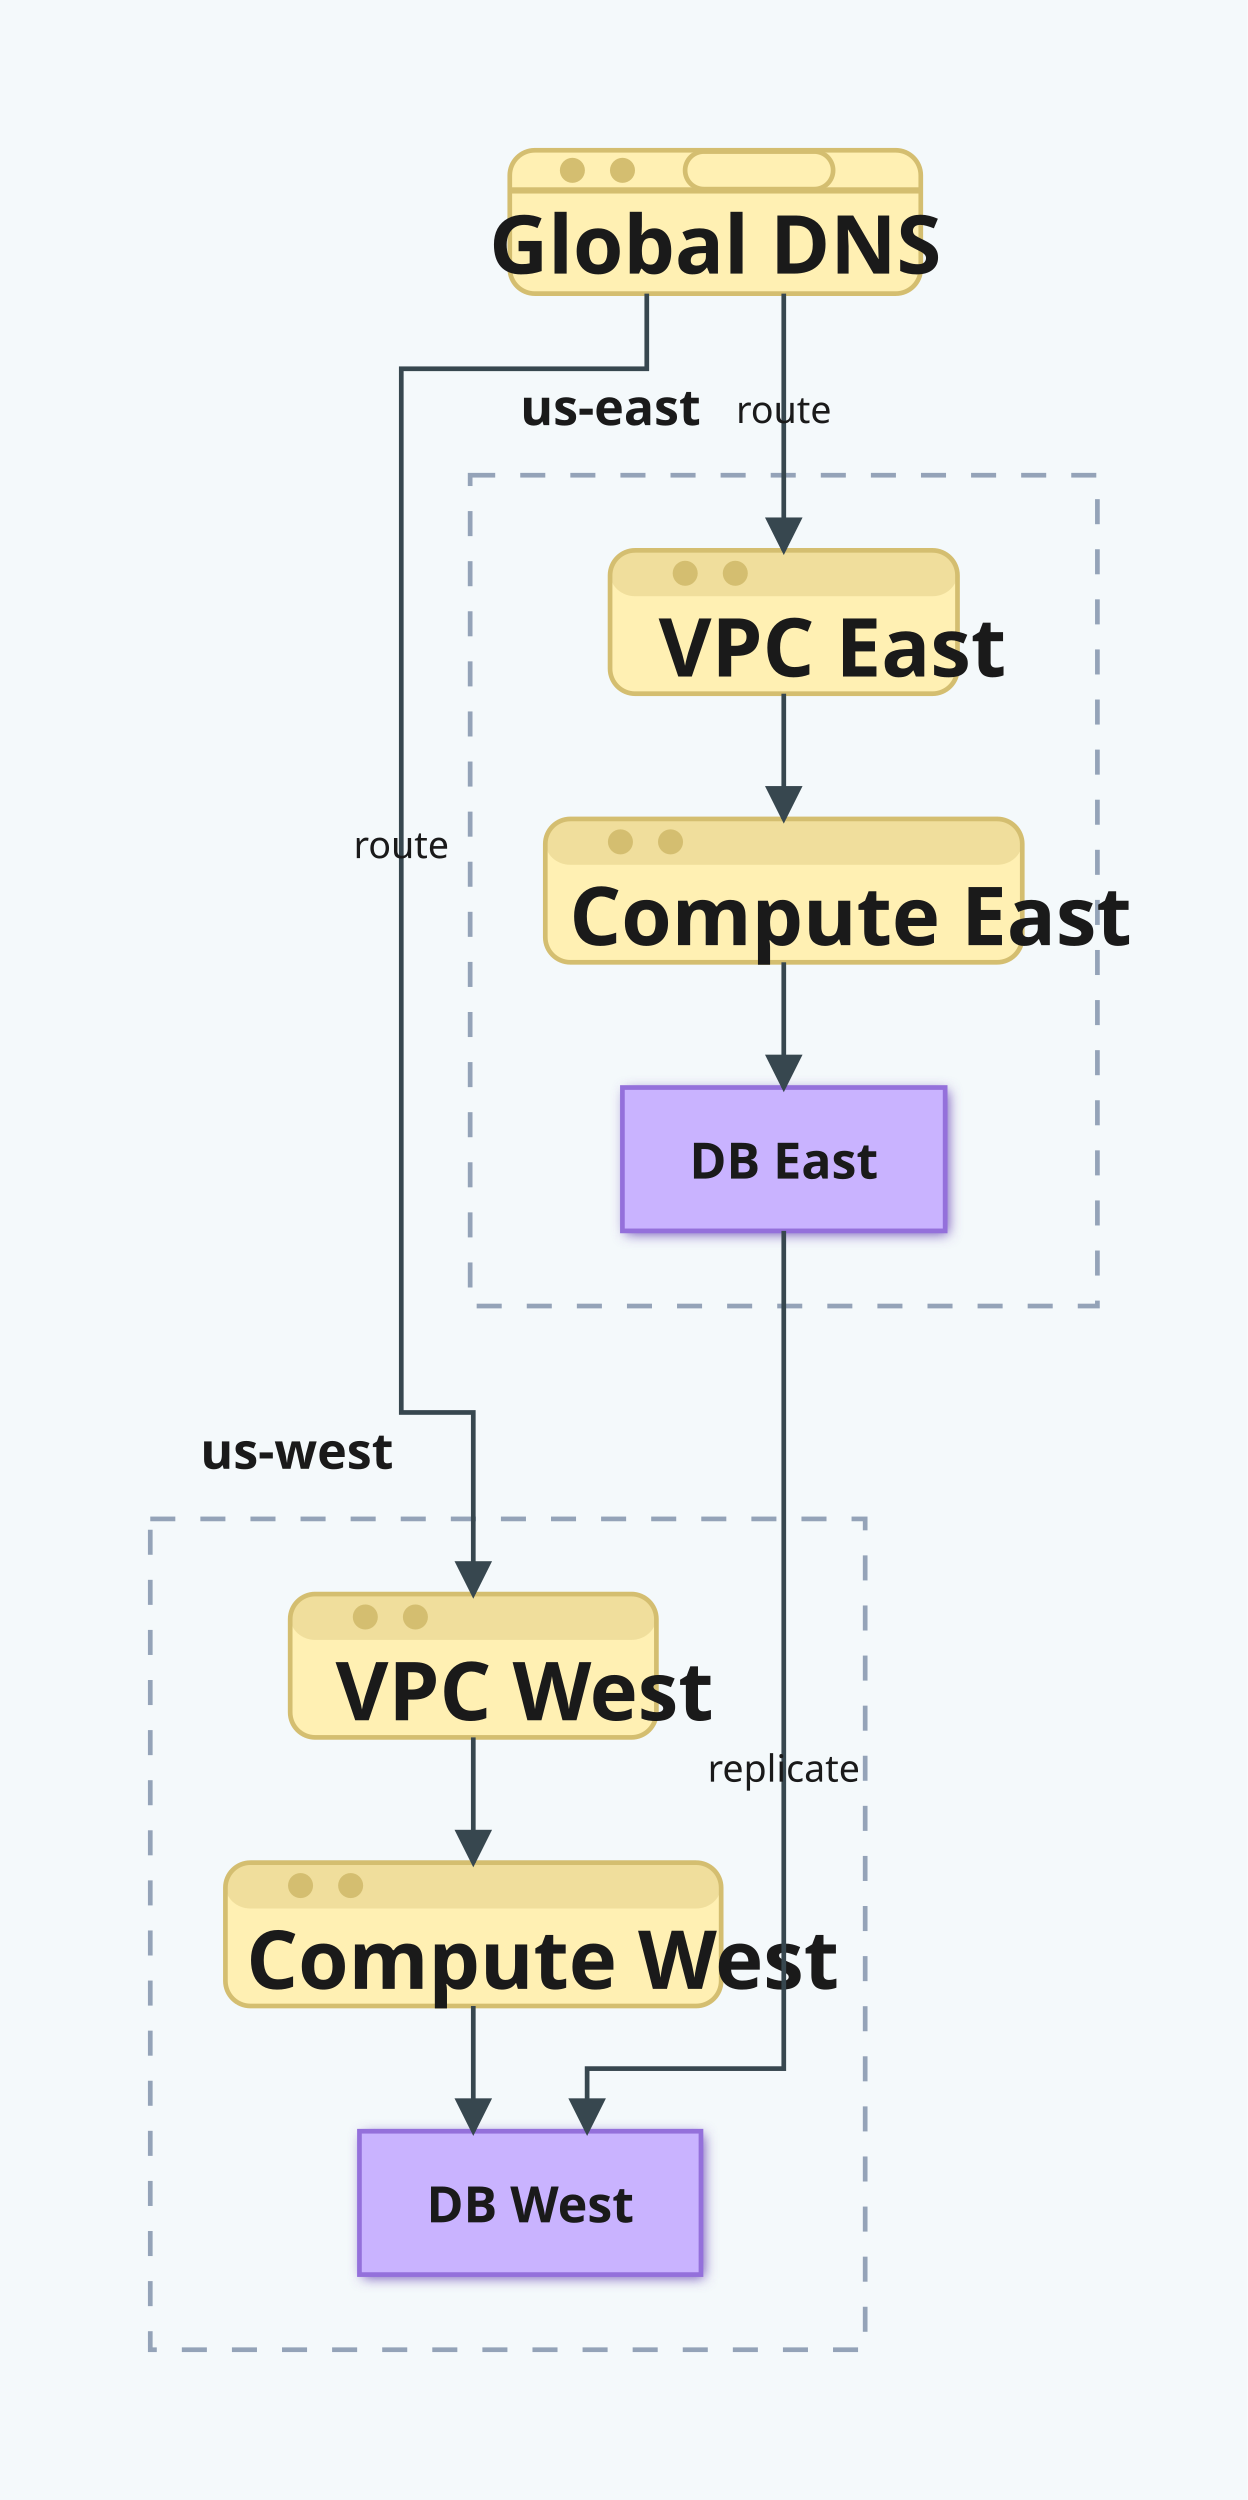
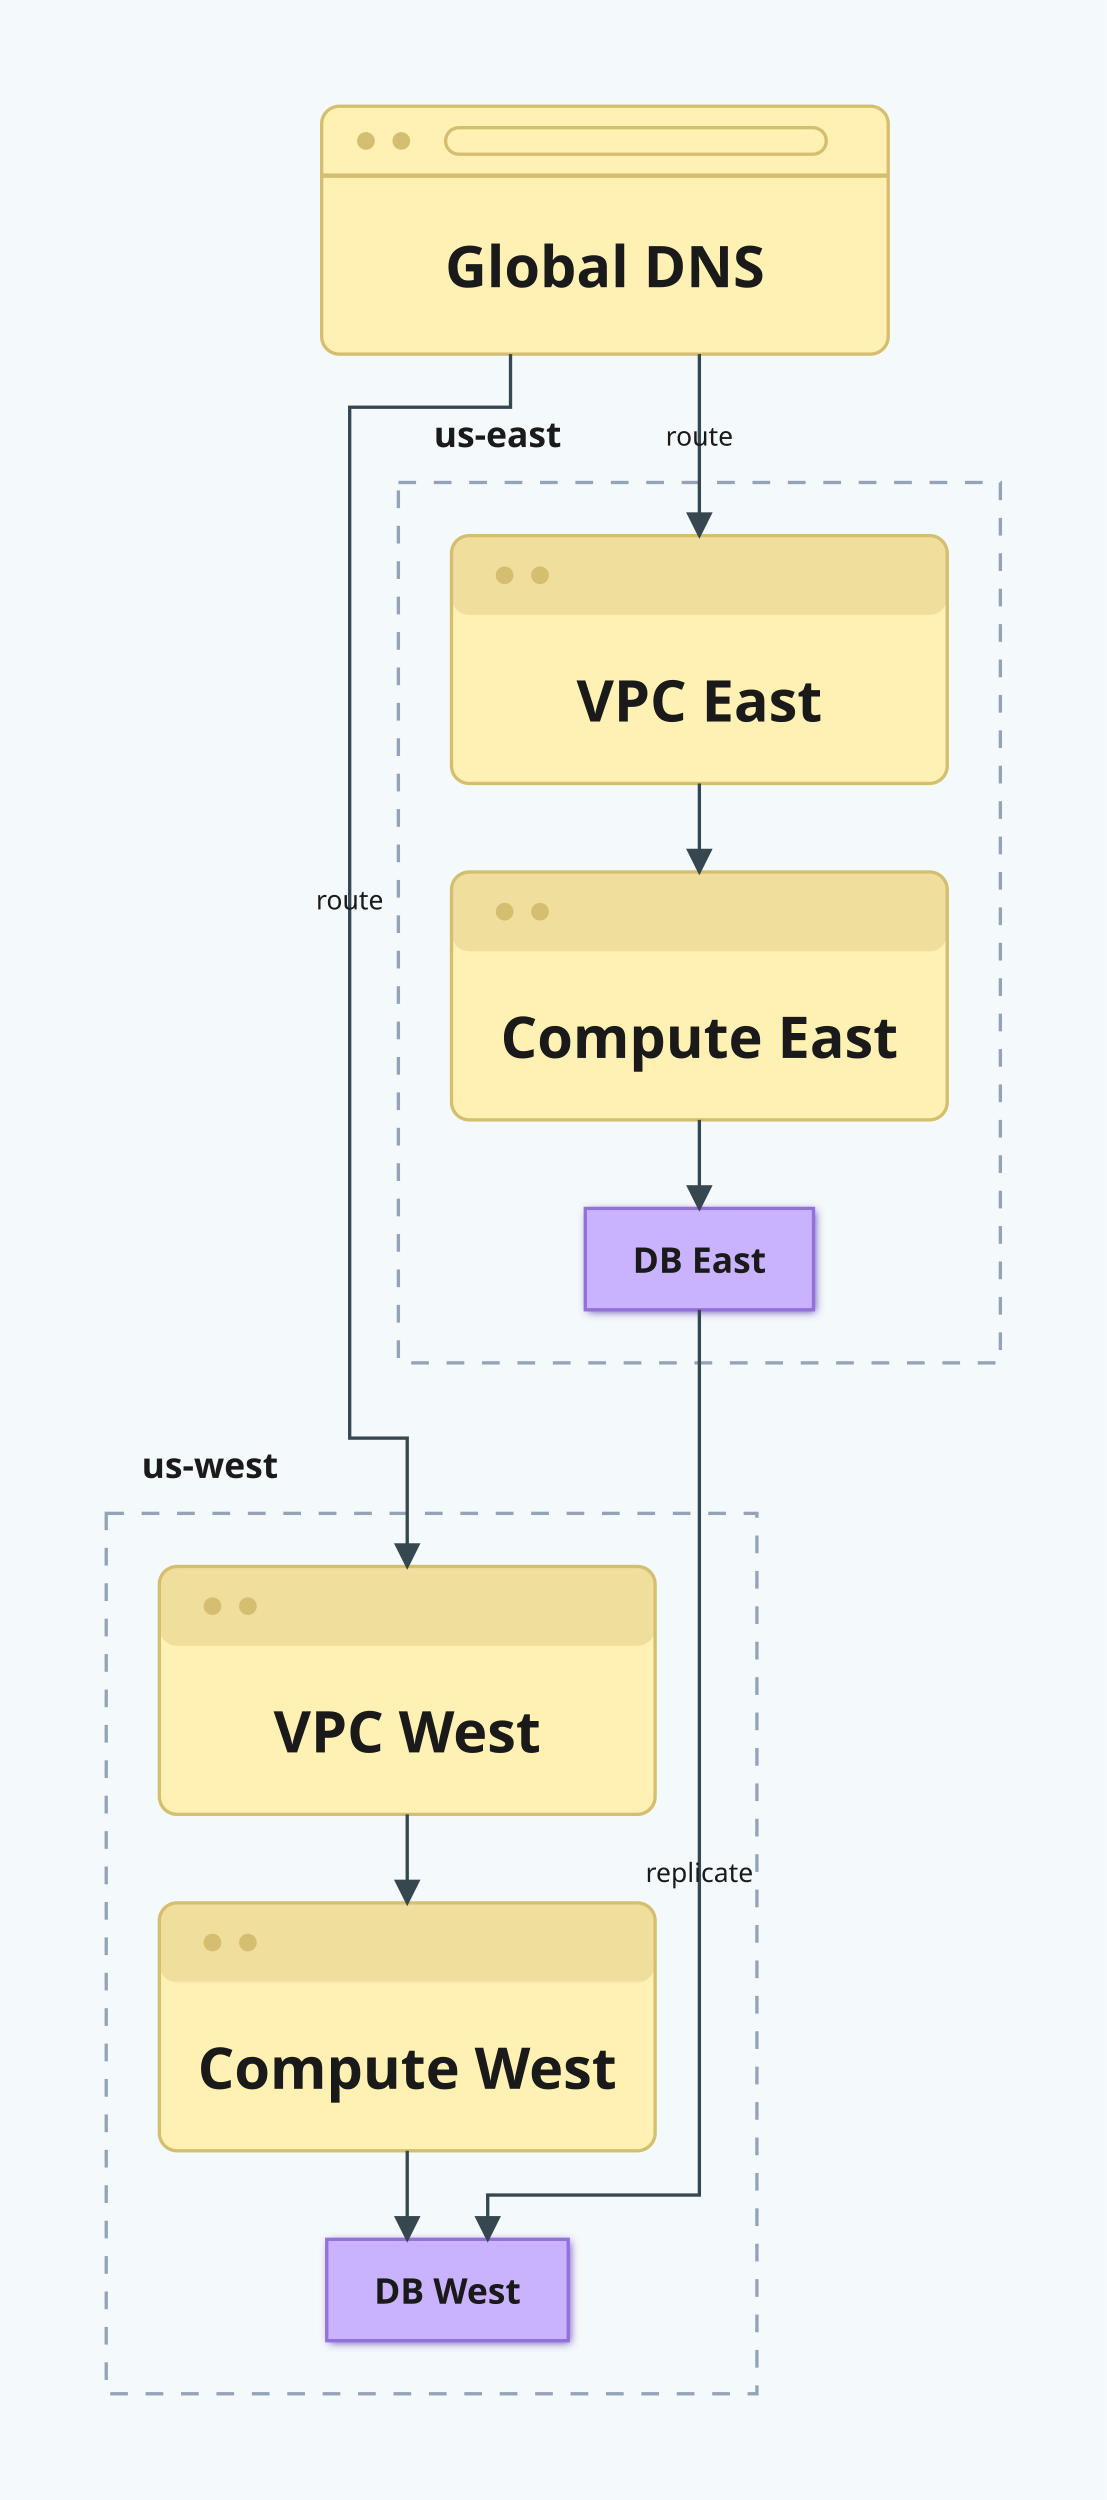
- <svg xmlns="http://www.w3.org/2000/svg" viewBox="0 0 199.264 399.272">
+ <svg xmlns="http://www.w3.org/2000/svg" viewBox="0 0 250 564.792">
  <defs>
    <filter id="cora-shadow-blur" x="-50%" y="-50%" width="200%" height="200%">
      <feGaussianBlur stdDeviation="1" />
    </filter>
    <marker id="cora-marker-arrow" markerWidth="8" markerHeight="8" refX="7" refY="4" orient="auto" markerUnits="strokeWidth">
      <path d="M 0 0 L 8 4 L 0 8 z" fill="#37474F" />
    </marker>
    <marker id="cora-marker-circle" markerWidth="8" markerHeight="8" refX="4" refY="4" orient="auto" markerUnits="strokeWidth">
      <circle cx="4" cy="4" r="3" fill="none" stroke="#37474F" stroke-width="1.5" />
    </marker>
    <marker id="cora-marker-filled-circle" markerWidth="8" markerHeight="8" refX="4" refY="4" orient="auto" markerUnits="strokeWidth">
      <circle cx="4" cy="4" r="3" fill="#37474F" />
    </marker>
  </defs>
-   <rect x="0" y="0" width="199.264" height="399.272" fill="#F4F9FB" />
+   <rect x="0" y="0" width="250" height="564.792" fill="#F4F9FB" />
  <g id="groups">
    <g>
-       <rect x="75.088" y="75.896" width="100.176" height="132.688" fill="none" stroke="#94A3B8" stroke-width="0.75" stroke-dasharray="4 4" />
-       <text x="83.088" y="67.896" font-family="'Noto Sans', sans-serif" font-size="8" font-weight="600" fill="#1A1A1A">us-east</text>
+       <rect x="90" y="109" width="136" height="198.896" fill="none" stroke="#94A3B8" stroke-width="0.75" stroke-dasharray="4 4" />
+       <text x="98" y="101" font-family="'Noto Sans', sans-serif" font-size="8" font-weight="600" fill="#1A1A1A">us-east</text>
    </g>
    <g>
-       <rect x="24" y="242.584" width="114.176" height="132.688" fill="none" stroke="#94A3B8" stroke-width="0.75" stroke-dasharray="4 4" />
-       <text x="32" y="234.584" font-family="'Noto Sans', sans-serif" font-size="8" font-weight="600" fill="#1A1A1A">us-west</text>
+       <rect x="24" y="341.896" width="147" height="198.896" fill="none" stroke="#94A3B8" stroke-width="0.75" stroke-dasharray="4 4" />
+       <text x="32" y="333.896" font-family="'Noto Sans', sans-serif" font-size="8" font-weight="600" fill="#1A1A1A">us-west</text>
    </g>
  </g>
  <g id="nodes">
    <g>
-       <rect x="81.416" y="24" width="65.64" height="22.896" rx="4" ry="4" fill="#FFF0B3" stroke="#D4BE70" stroke-width="0.75" />
-       <line x1="81.416" y1="30.411" x2="147.056" y2="30.411" stroke="#D4BE70" stroke-width="1" />
-       <circle cx="91.416" cy="27.205" r="2" fill="#D4BE70" />
-       <circle cx="99.416" cy="27.205" r="2" fill="#D4BE70" />
-       <rect x="109.416" y="24.205" width="23.64" height="6" rx="3" fill="#FFF0B3" stroke="#D4BE70" stroke-width="0.75" />
-       <text x="114.236" y="43.697" text-anchor="middle" font-family="'Noto Sans', sans-serif" font-size="13" font-weight="600" fill="#1A1A1A">Global DNS</text>
+       <rect x="72.667" y="24" width="128" height="56" rx="4" ry="4" fill="#FFF0B3" stroke="#D4BE70" stroke-width="0.75" />
+       <line x1="72.667" y1="39.68" x2="200.667" y2="39.68" stroke="#D4BE70" stroke-width="1" />
+       <circle cx="82.667" cy="31.84" r="2" fill="#D4BE70" />
+       <circle cx="90.667" cy="31.84" r="2" fill="#D4BE70" />
+       <rect x="100.667" y="28.84" width="86" height="6" rx="3" fill="#FFF0B3" stroke="#D4BE70" stroke-width="0.75" />
+       <text x="136.667" y="64.884" text-anchor="middle" font-family="'Noto Sans', sans-serif" font-size="13" font-weight="600" fill="#1A1A1A">Global DNS</text>
    </g>
    <g>
-       <rect x="97.432" y="87.896" width="55.488" height="22.896" rx="4" ry="4" fill="#FFF0B3" stroke="#D4BE70" stroke-width="0.75" />
-       <rect x="97.432" y="87.896" width="55.488" height="7.327" rx="4" ry="4" fill="#D4BE70" opacity="0.35" />
-       <circle cx="109.432" cy="91.559" r="2" fill="#D4BE70" />
-       <circle cx="117.432" cy="91.559" r="2" fill="#D4BE70" />
-       <rect x="109.432" y="105.223" width="15.537" height="-4.431" rx="3" fill="#D4BE70" opacity="0.18" />
-       <text x="132.944" y="108.051" text-anchor="middle" font-family="'Noto Sans', sans-serif" font-size="13" font-weight="600" fill="#1A1A1A">VPC East</text>
+       <rect x="102" y="121" width="112" height="56" rx="4" ry="4" fill="#FFF0B3" stroke="#D4BE70" stroke-width="0.75" />
+       <rect x="102" y="121" width="112" height="17.92" rx="4" ry="4" fill="#D4BE70" opacity="0.35" />
+       <circle cx="114" cy="129.96" r="2" fill="#D4BE70" />
+       <circle cx="122" cy="129.96" r="2" fill="#D4BE70" />
+       <text x="158" y="163.004" text-anchor="middle" font-family="'Noto Sans', sans-serif" font-size="13" font-weight="600" fill="#1A1A1A">VPC East</text>
    </g>
    <g>
-       <rect x="87.088" y="130.792" width="76.176" height="22.896" rx="4" ry="4" fill="#FFF0B3" stroke="#D4BE70" stroke-width="0.75" />
-       <rect x="87.088" y="130.792" width="76.176" height="7.327" rx="4" ry="4" fill="#D4BE70" opacity="0.35" />
-       <circle cx="99.088" cy="134.455" r="2" fill="#D4BE70" />
-       <circle cx="107.088" cy="134.455" r="2" fill="#D4BE70" />
-       <rect x="99.088" y="148.119" width="21.329" height="-4.431" rx="3" fill="#D4BE70" opacity="0.18" />
-       <text x="135.841" y="150.947" text-anchor="middle" font-family="'Noto Sans', sans-serif" font-size="13" font-weight="600" fill="#1A1A1A">Compute East</text>
+       <rect x="102" y="197" width="112" height="56" rx="4" ry="4" fill="#FFF0B3" stroke="#D4BE70" stroke-width="0.75" />
+       <rect x="102" y="197" width="112" height="17.92" rx="4" ry="4" fill="#D4BE70" opacity="0.35" />
+       <circle cx="114" cy="205.96" r="2" fill="#D4BE70" />
+       <circle cx="122" cy="205.96" r="2" fill="#D4BE70" />
+       <text x="158" y="239.004" text-anchor="middle" font-family="'Noto Sans', sans-serif" font-size="13" font-weight="600" fill="#1A1A1A">Compute East</text>
    </g>
    <g>
      <g filter="url(#cora-shadow-blur)">
-         <rect x="99.904" y="174.188" width="51.544" height="22.896" fill="#7050B8" />
+         <rect x="132.728" y="273.5" width="51.544" height="22.896" fill="#7050B8" />
      </g>
-       <rect x="99.404" y="173.688" width="51.544" height="22.896" fill="#C9B3FF" stroke="#9470DB" stroke-width="0.75" />
-       <text x="125.176" y="188.24" text-anchor="middle" font-family="'Noto Sans', sans-serif" font-size="8" font-weight="600" fill="#1A1A1A">DB East</text>
+       <rect x="132.228" y="273" width="51.544" height="22.896" fill="#C9B3FF" stroke="#9470DB" stroke-width="0.75" />
+       <text x="158" y="287.552" text-anchor="middle" font-family="'Noto Sans', sans-serif" font-size="8" font-weight="600" fill="#1A1A1A">DB East</text>
    </g>
    <g>
-       <rect x="46.344" y="254.584" width="58.488" height="22.896" rx="4" ry="4" fill="#FFF0B3" stroke="#D4BE70" stroke-width="0.75" />
-       <rect x="46.344" y="254.584" width="58.488" height="7.327" rx="4" ry="4" fill="#D4BE70" opacity="0.35" />
-       <circle cx="58.344" cy="258.247" r="2" fill="#D4BE70" />
-       <circle cx="66.344" cy="258.247" r="2" fill="#D4BE70" />
-       <rect x="58.344" y="271.911" width="16.377" height="-4.431" rx="3" fill="#D4BE70" opacity="0.18" />
-       <text x="83.776" y="274.739" text-anchor="middle" font-family="'Noto Sans', sans-serif" font-size="13" font-weight="600" fill="#1A1A1A">VPC West</text>
+       <rect x="36" y="353.896" width="112" height="56" rx="4" ry="4" fill="#FFF0B3" stroke="#D4BE70" stroke-width="0.75" />
+       <rect x="36" y="353.896" width="112" height="17.92" rx="4" ry="4" fill="#D4BE70" opacity="0.35" />
+       <circle cx="48" cy="362.856" r="2" fill="#D4BE70" />
+       <circle cx="56" cy="362.856" r="2" fill="#D4BE70" />
+       <text x="92" y="395.9" text-anchor="middle" font-family="'Noto Sans', sans-serif" font-size="13" font-weight="600" fill="#1A1A1A">VPC West</text>
    </g>
    <g>
-       <rect x="36" y="297.48" width="79.176" height="22.896" rx="4" ry="4" fill="#FFF0B3" stroke="#D4BE70" stroke-width="0.75" />
-       <rect x="36" y="297.48" width="79.176" height="7.327" rx="4" ry="4" fill="#D4BE70" opacity="0.35" />
-       <circle cx="48" cy="301.143" r="2" fill="#D4BE70" />
-       <circle cx="56" cy="301.143" r="2" fill="#D4BE70" />
-       <rect x="48" y="314.807" width="22.169" height="-4.431" rx="3" fill="#D4BE70" opacity="0.18" />
-       <text x="86.673" y="317.635" text-anchor="middle" font-family="'Noto Sans', sans-serif" font-size="13" font-weight="600" fill="#1A1A1A">Compute West</text>
+       <rect x="36" y="429.896" width="112" height="56" rx="4" ry="4" fill="#FFF0B3" stroke="#D4BE70" stroke-width="0.75" />
+       <rect x="36" y="429.896" width="112" height="17.92" rx="4" ry="4" fill="#D4BE70" opacity="0.35" />
+       <circle cx="48" cy="438.856" r="2" fill="#D4BE70" />
+       <circle cx="56" cy="438.856" r="2" fill="#D4BE70" />
+       <text x="92" y="471.9" text-anchor="middle" font-family="'Noto Sans', sans-serif" font-size="13" font-weight="600" fill="#1A1A1A">Compute West</text>
    </g>
    <g>
      <g filter="url(#cora-shadow-blur)">
-         <rect x="57.907" y="340.876" width="54.544" height="22.896" fill="#7050B8" />
+         <rect x="74.319" y="506.396" width="54.544" height="22.896" fill="#7050B8" />
      </g>
-       <rect x="57.407" y="340.376" width="54.544" height="22.896" fill="#C9B3FF" stroke="#9470DB" stroke-width="0.75" />
-       <text x="84.679" y="354.928" text-anchor="middle" font-family="'Noto Sans', sans-serif" font-size="8" font-weight="600" fill="#1A1A1A">DB West</text>
+       <rect x="73.819" y="505.896" width="54.544" height="22.896" fill="#C9B3FF" stroke="#9470DB" stroke-width="0.75" />
+       <text x="101.091" y="520.448" text-anchor="middle" font-family="'Noto Sans', sans-serif" font-size="8" font-weight="600" fill="#1A1A1A">DB West</text>
    </g>
  </g>
  <g id="edges">
-     <path d="M 125.176 46.896 L 125.176 87.896" fill="none" stroke="#37474F" stroke-width="0.75" marker-end="url(#cora-marker-arrow)" />
-     <path d="M 103.296 46.896 L 103.296 58.896 L 64.088 58.896 L 64.088 225.584 L 75.588 225.584 L 75.588 254.584" fill="none" stroke="#37474F" stroke-width="0.75" marker-end="url(#cora-marker-arrow)" />
-     <path d="M 125.176 110.792 L 125.176 130.792" fill="none" stroke="#37474F" stroke-width="0.75" marker-end="url(#cora-marker-arrow)" />
-     <path d="M 125.176 153.688 L 125.176 173.688" fill="none" stroke="#37474F" stroke-width="0.75" marker-end="url(#cora-marker-arrow)" />
-     <path d="M 75.588 277.48 L 75.588 297.48" fill="none" stroke="#37474F" stroke-width="0.75" marker-end="url(#cora-marker-arrow)" />
-     <path d="M 75.588 320.376 L 75.588 340.376" fill="none" stroke="#37474F" stroke-width="0.75" marker-end="url(#cora-marker-arrow)" />
-     <path d="M 125.176 196.584 L 125.176 330.376 L 93.769 330.376 L 93.769 340.376" fill="none" stroke="#37474F" stroke-width="0.75" marker-end="url(#cora-marker-arrow)" />
+     <path d="M 158 80 L 158 121" fill="none" stroke="#37474F" stroke-width="0.75" marker-end="url(#cora-marker-arrow)" />
+     <path d="M 115.333 80 L 115.333 92 L 79 92 L 79 324.896 L 92 324.896 L 92 353.896" fill="none" stroke="#37474F" stroke-width="0.75" marker-end="url(#cora-marker-arrow)" />
+     <path d="M 158 177 L 158 197" fill="none" stroke="#37474F" stroke-width="0.75" marker-end="url(#cora-marker-arrow)" />
+     <path d="M 158 253 L 158 273" fill="none" stroke="#37474F" stroke-width="0.75" marker-end="url(#cora-marker-arrow)" />
+     <path d="M 92 409.896 L 92 429.896" fill="none" stroke="#37474F" stroke-width="0.75" marker-end="url(#cora-marker-arrow)" />
+     <path d="M 92 485.896 L 92 505.896" fill="none" stroke="#37474F" stroke-width="0.75" marker-end="url(#cora-marker-arrow)" />
+     <path d="M 158 295.896 L 158 495.896 L 110.181 495.896 L 110.181 505.896" fill="none" stroke="#37474F" stroke-width="0.75" marker-end="url(#cora-marker-arrow)" />
  </g>
  <g id="edge-labels">
-     <text x="125.176" y="67.559" text-anchor="middle" font-family="'Noto Sans', sans-serif" font-size="6" font-weight="400" fill="#1A1A1A">route</text>
-     <text x="64.088" y="137.049" text-anchor="middle" font-family="'Noto Sans', sans-serif" font-size="6" font-weight="400" fill="#1A1A1A">route</text>
-     <text x="125.176" y="284.551" text-anchor="middle" font-family="'Noto Sans', sans-serif" font-size="6" font-weight="400" fill="#1A1A1A">replicate</text>
+     <text x="158" y="100.663" text-anchor="middle" font-family="'Noto Sans', sans-serif" font-size="6" font-weight="400" fill="#1A1A1A">route</text>
+     <text x="79" y="205.444" text-anchor="middle" font-family="'Noto Sans', sans-serif" font-size="6" font-weight="400" fill="#1A1A1A">route</text>
+     <text x="158" y="425.173" text-anchor="middle" font-family="'Noto Sans', sans-serif" font-size="6" font-weight="400" fill="#1A1A1A">replicate</text>
  </g>
</svg>
